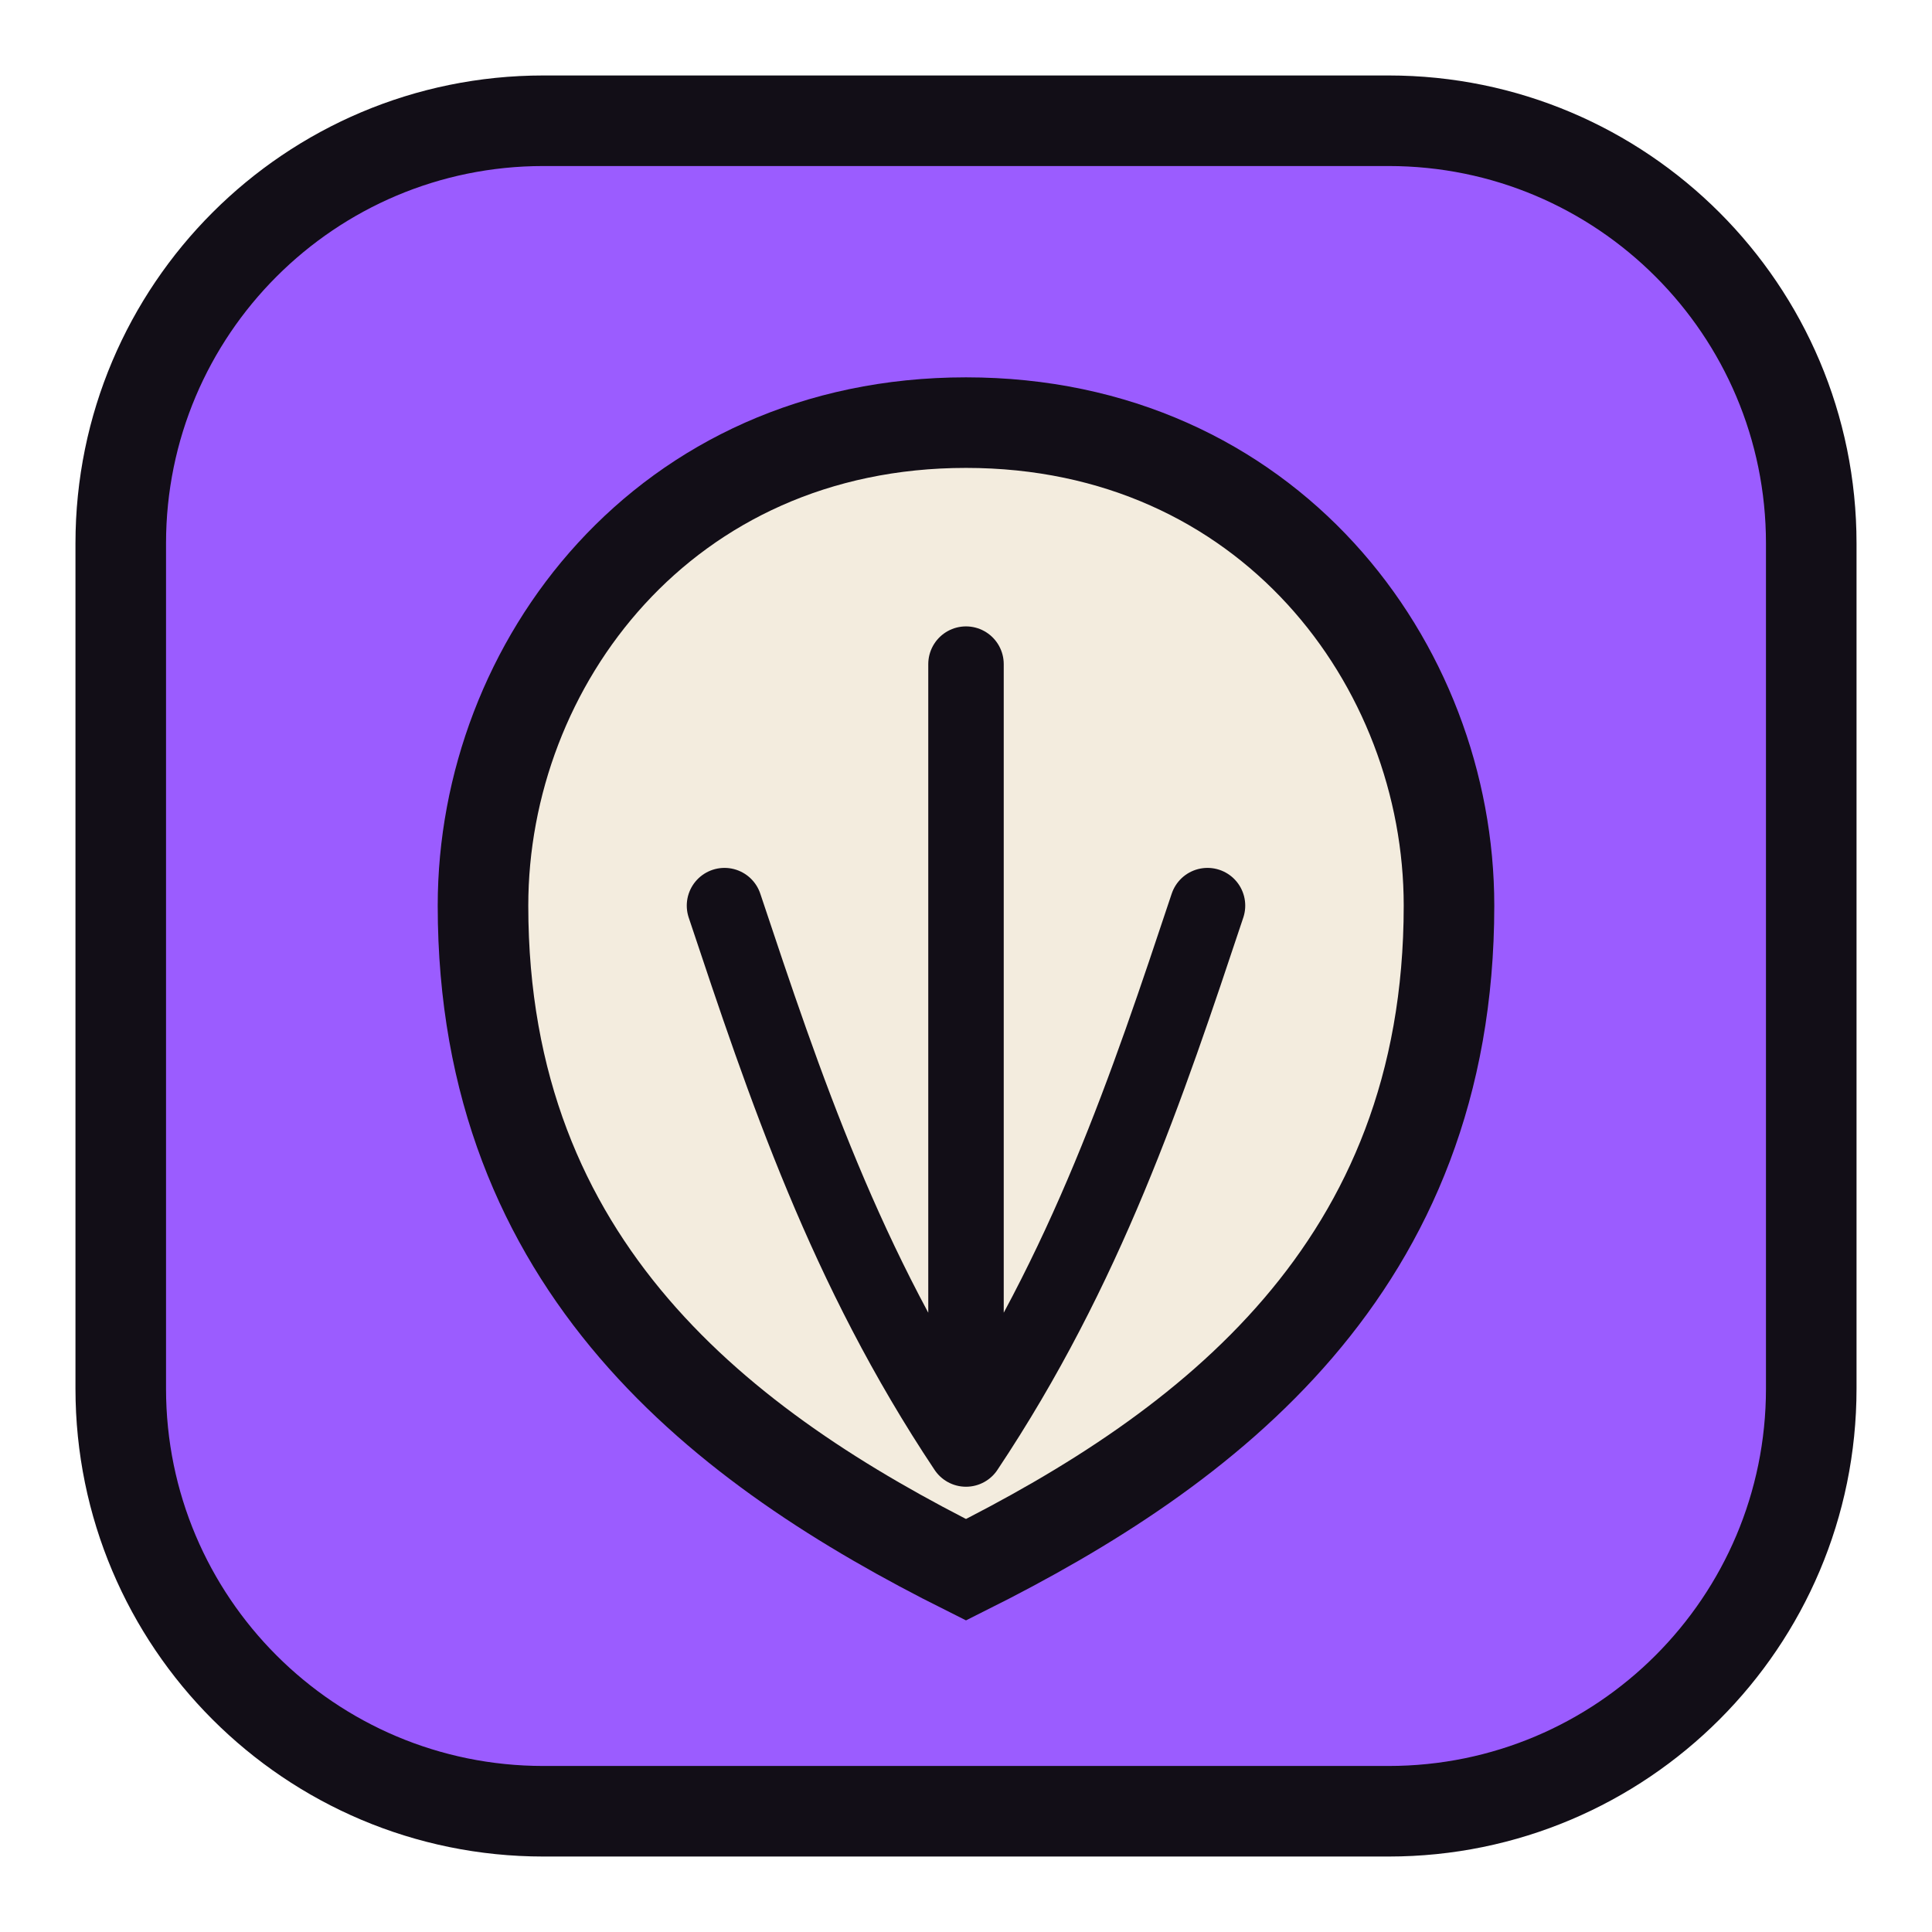
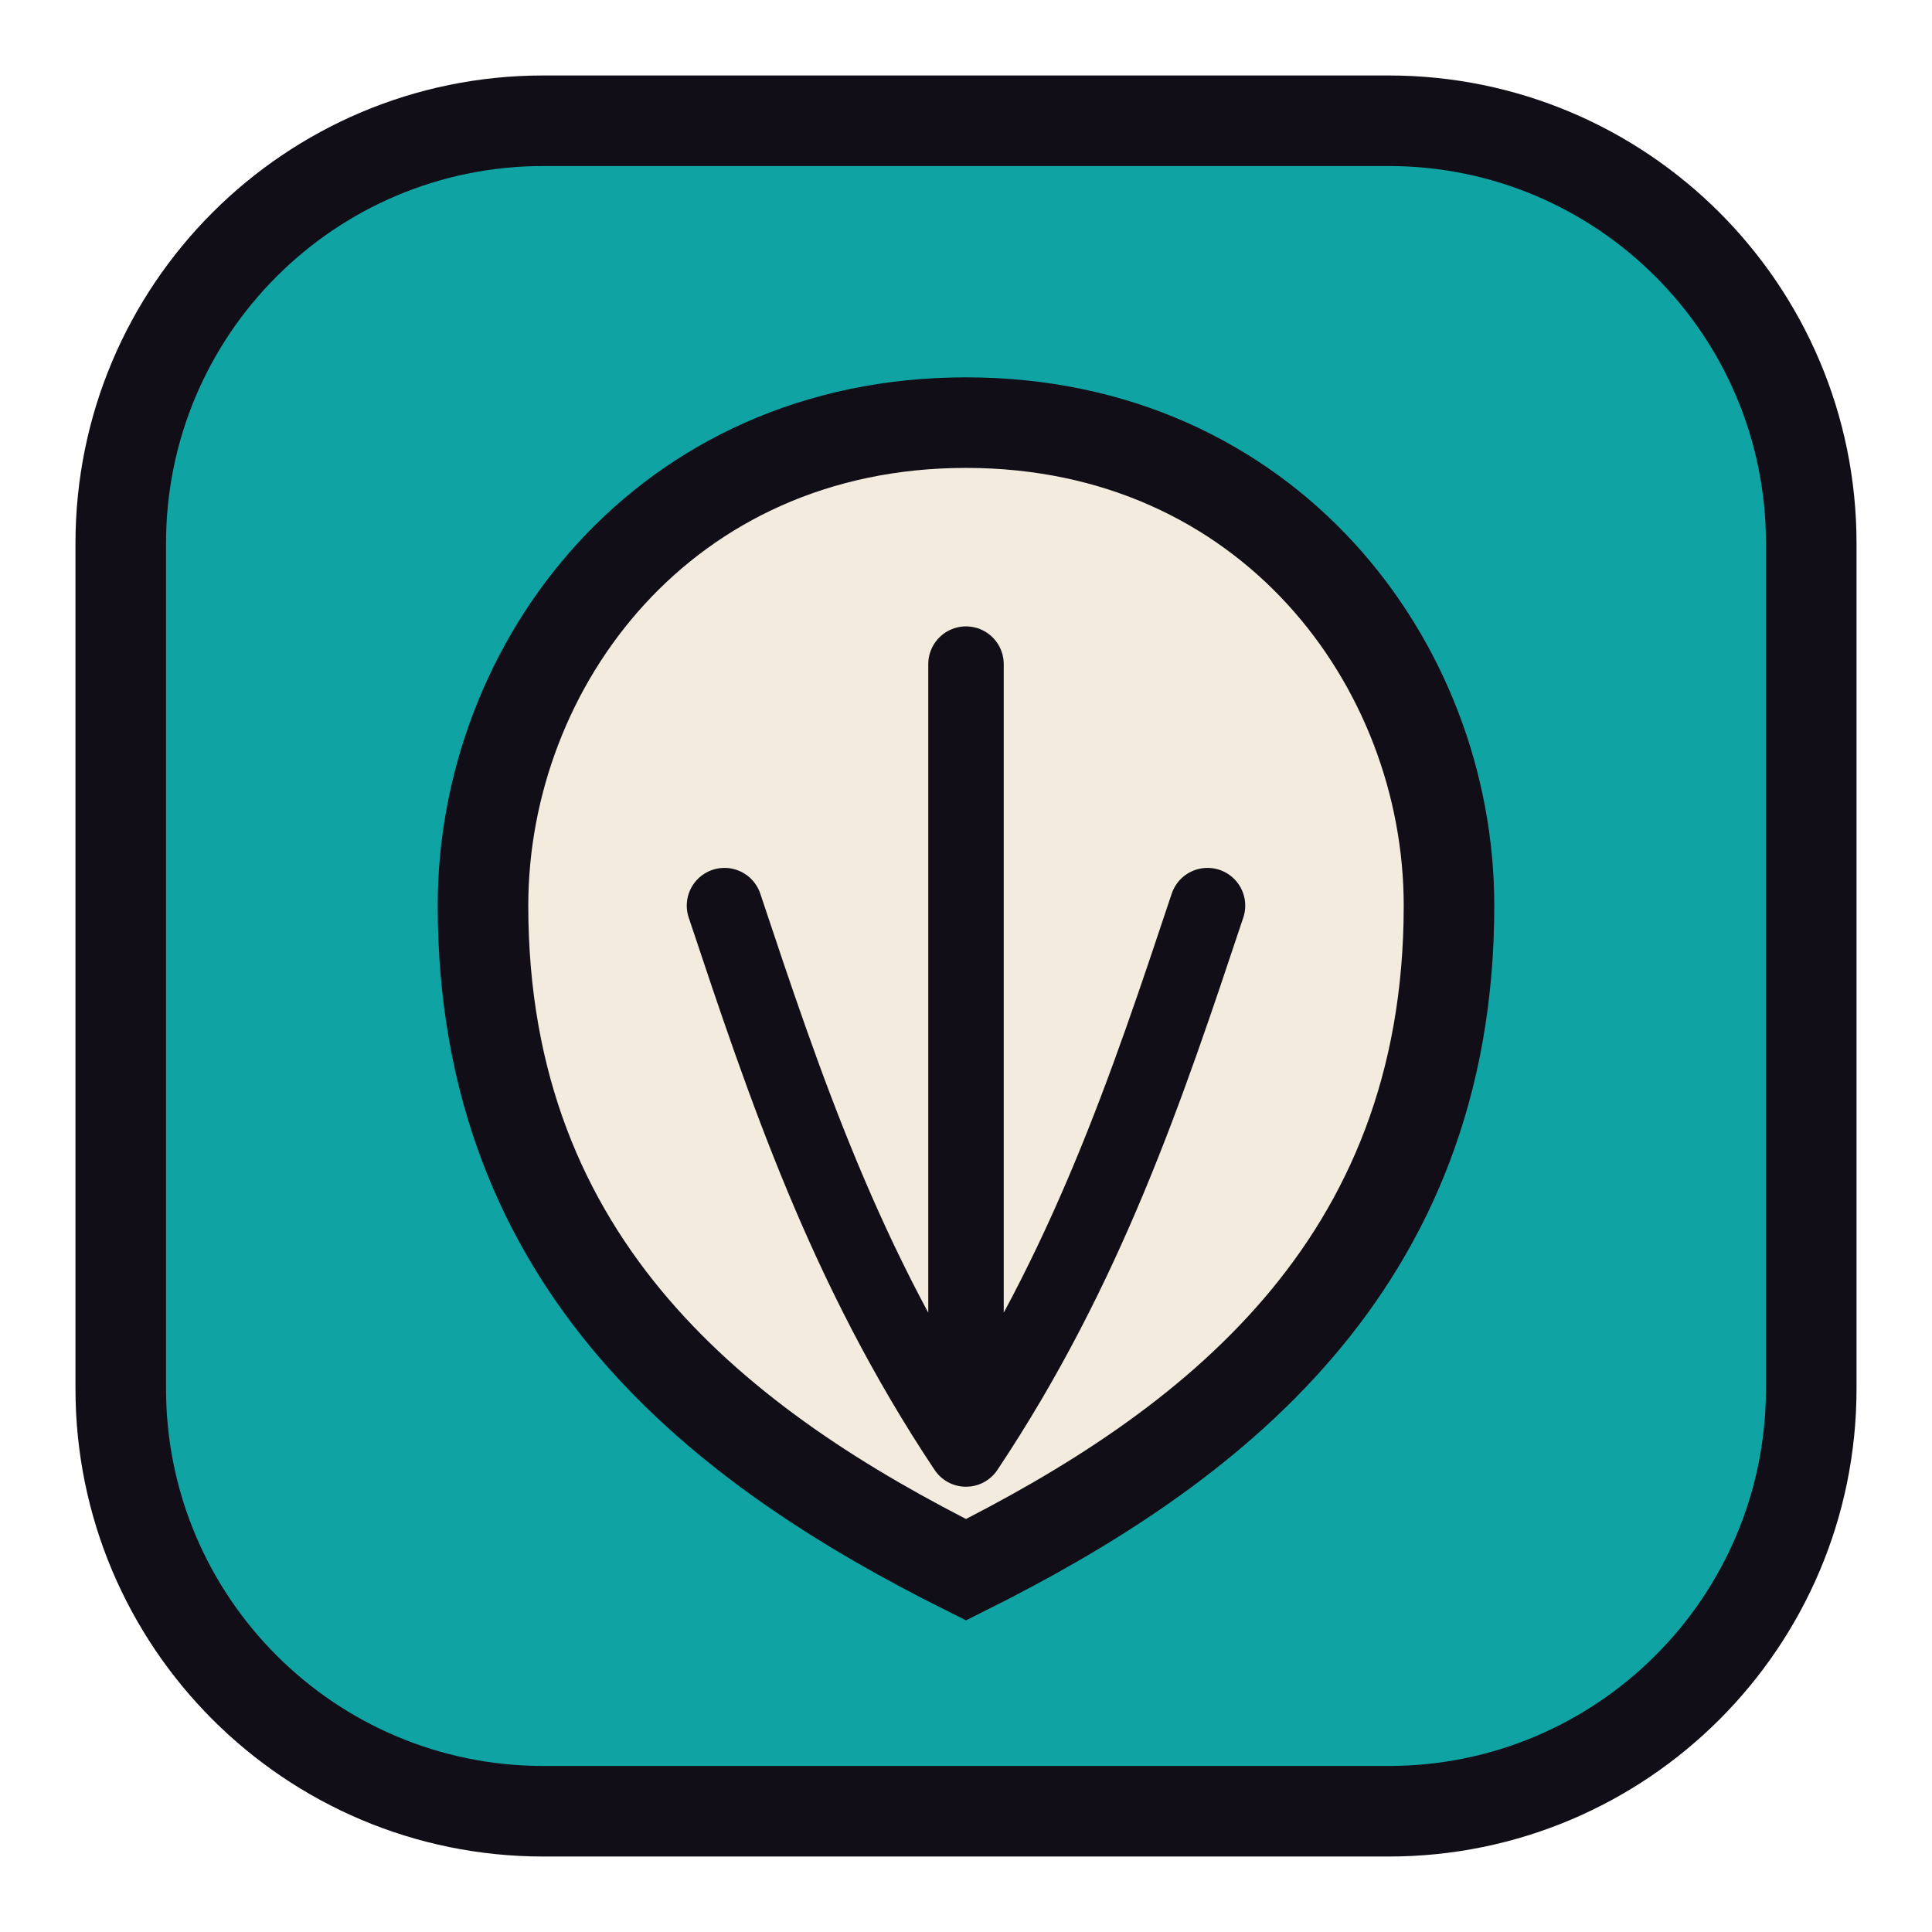
<svg xmlns="http://www.w3.org/2000/svg" width="64" height="64" viewBox="0 0 64 64" fill="none">
-   <rect x="4" y="4" width="56" height="56" rx="14" fill="#9B5CFF" stroke="#120E17" stroke-width="3" />
+   <rect x="4" y="4" width="56" height="56" rx="14" fill="#0FA3A3" stroke="#120E17" stroke-width="3" />
  <path d="M32 14 C22 14 16 22 16 30 C16 42 24 48 32 52 C40 48 48 42 48 30 C48 22 42 14 32 14 Z" fill="#F3ECDE" stroke="#120E17" stroke-width="3" />
  <path d="M24 30 C26 36 28 42 32 48 M32 22 V48 M40 30 C38 36 36 42 32 48" stroke="#120E17" stroke-width="2.5" stroke-linecap="round" />
</svg>
